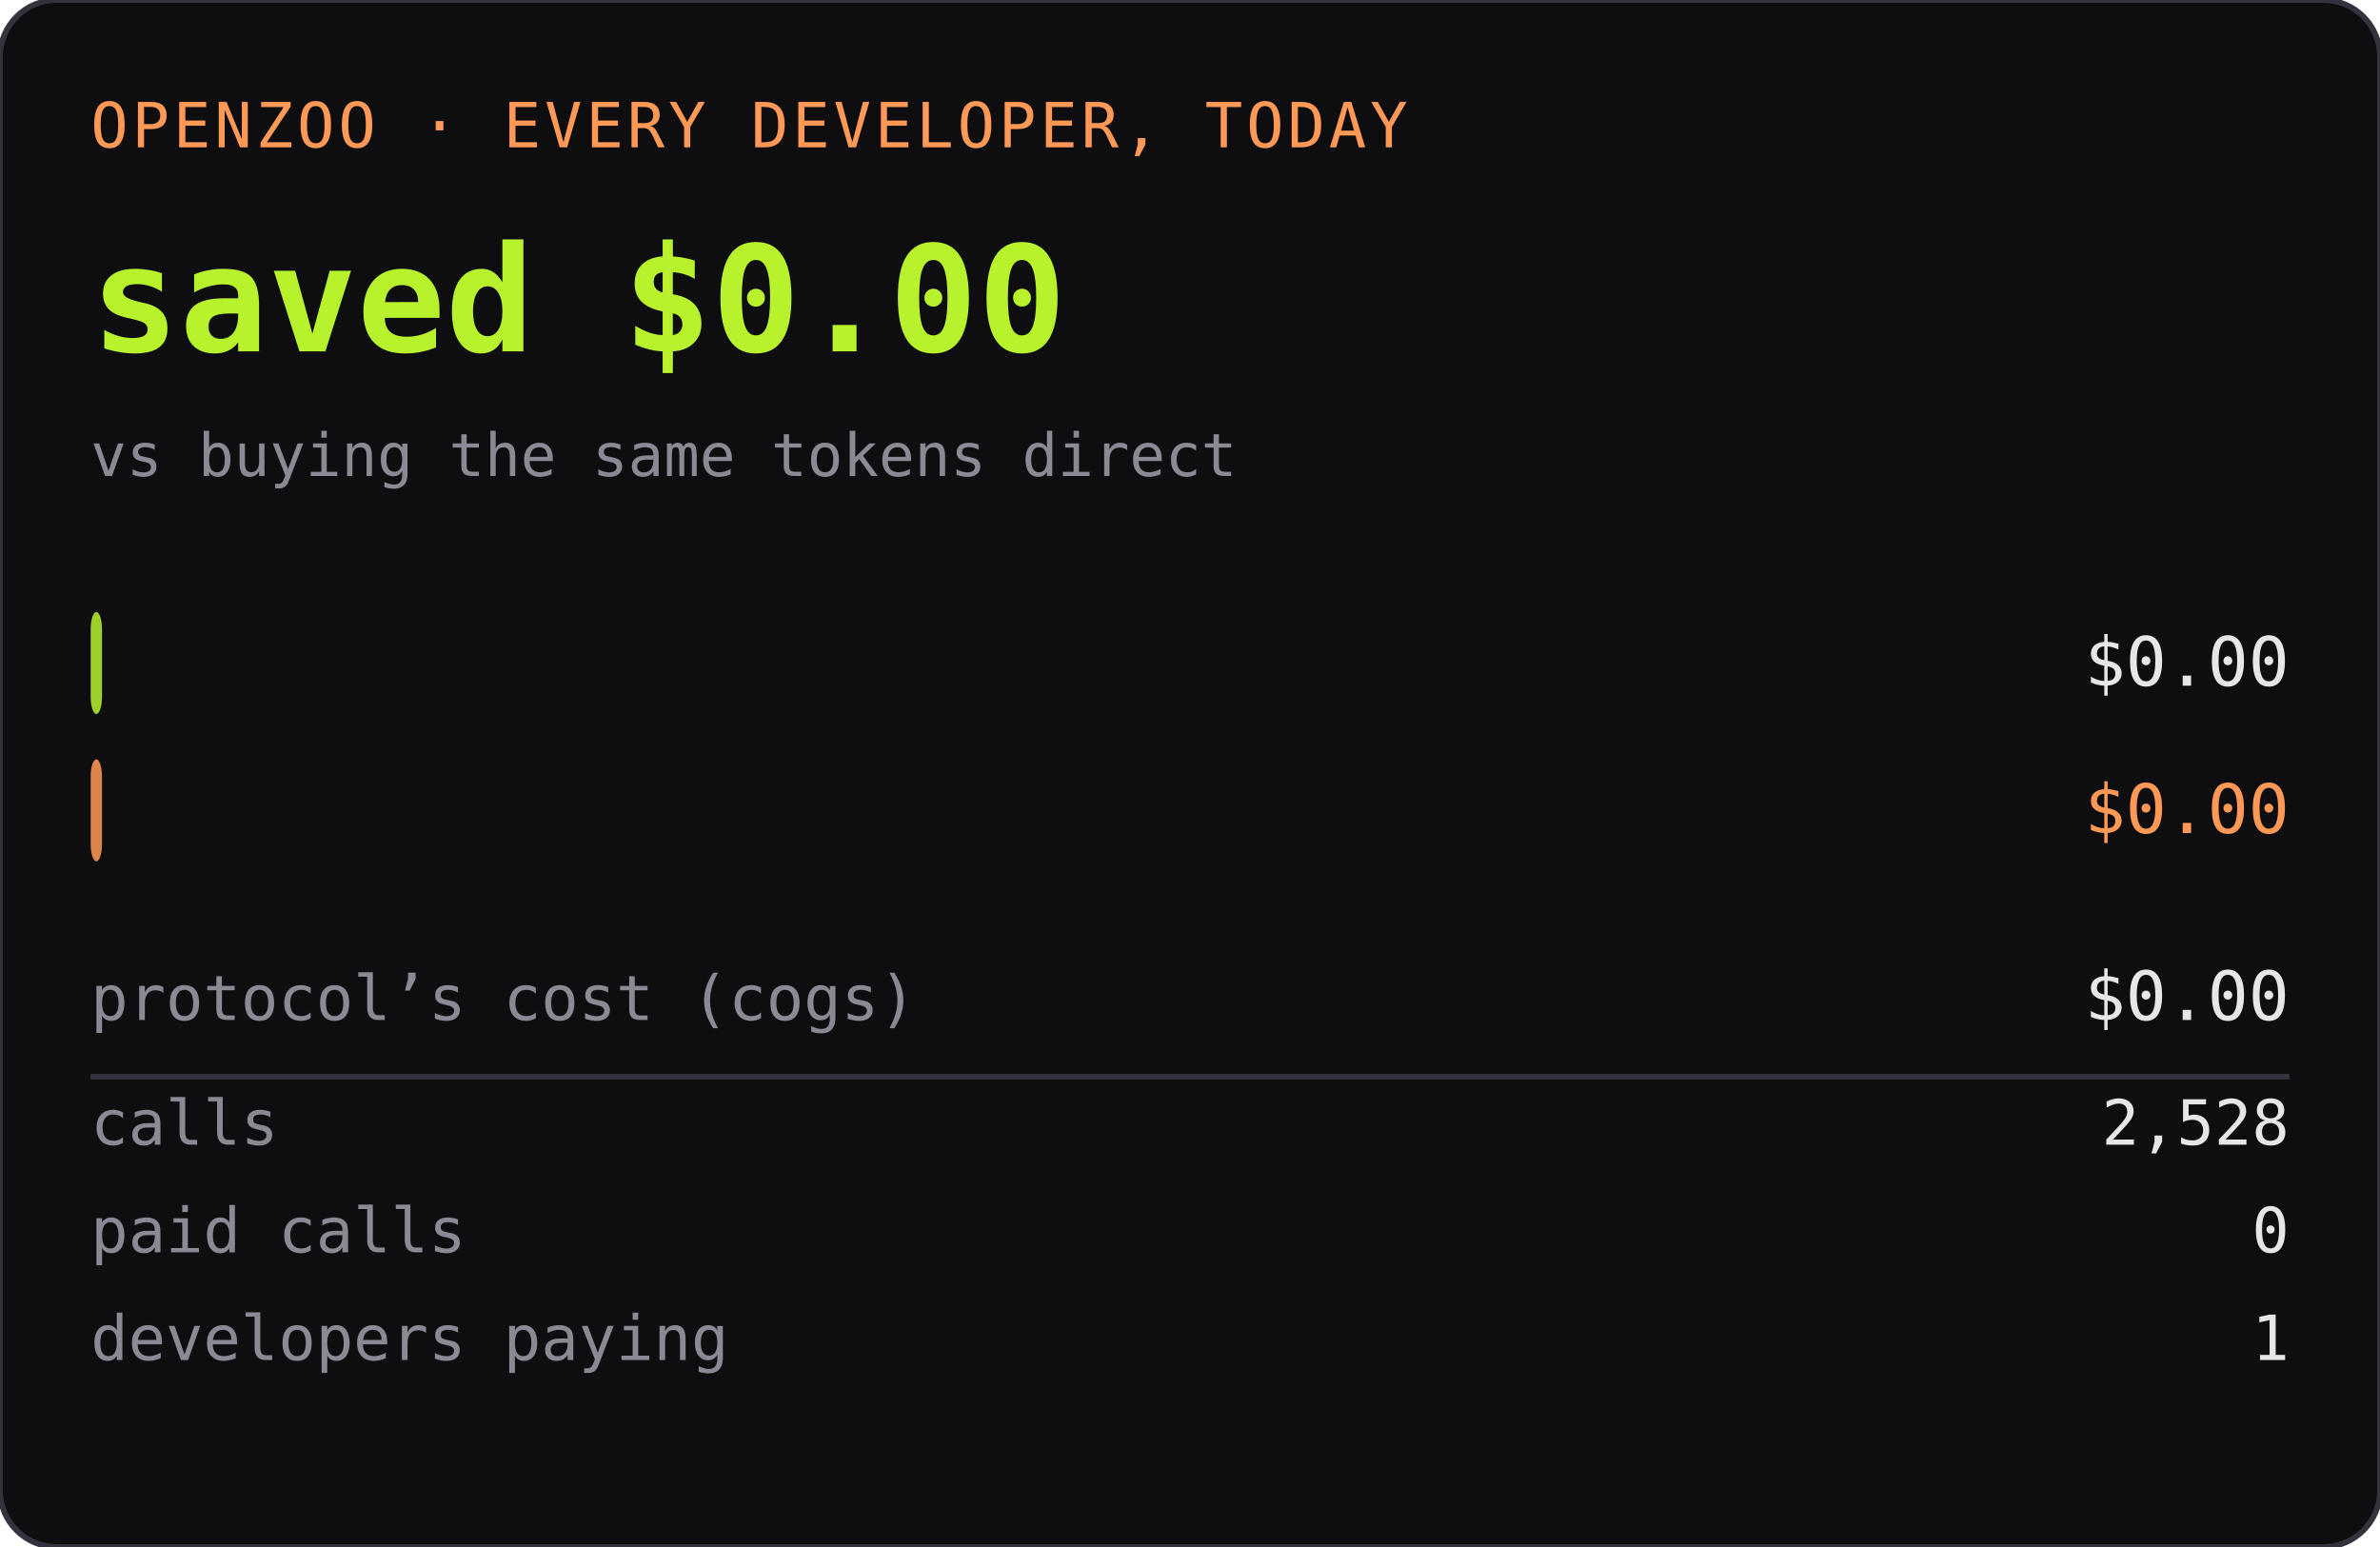
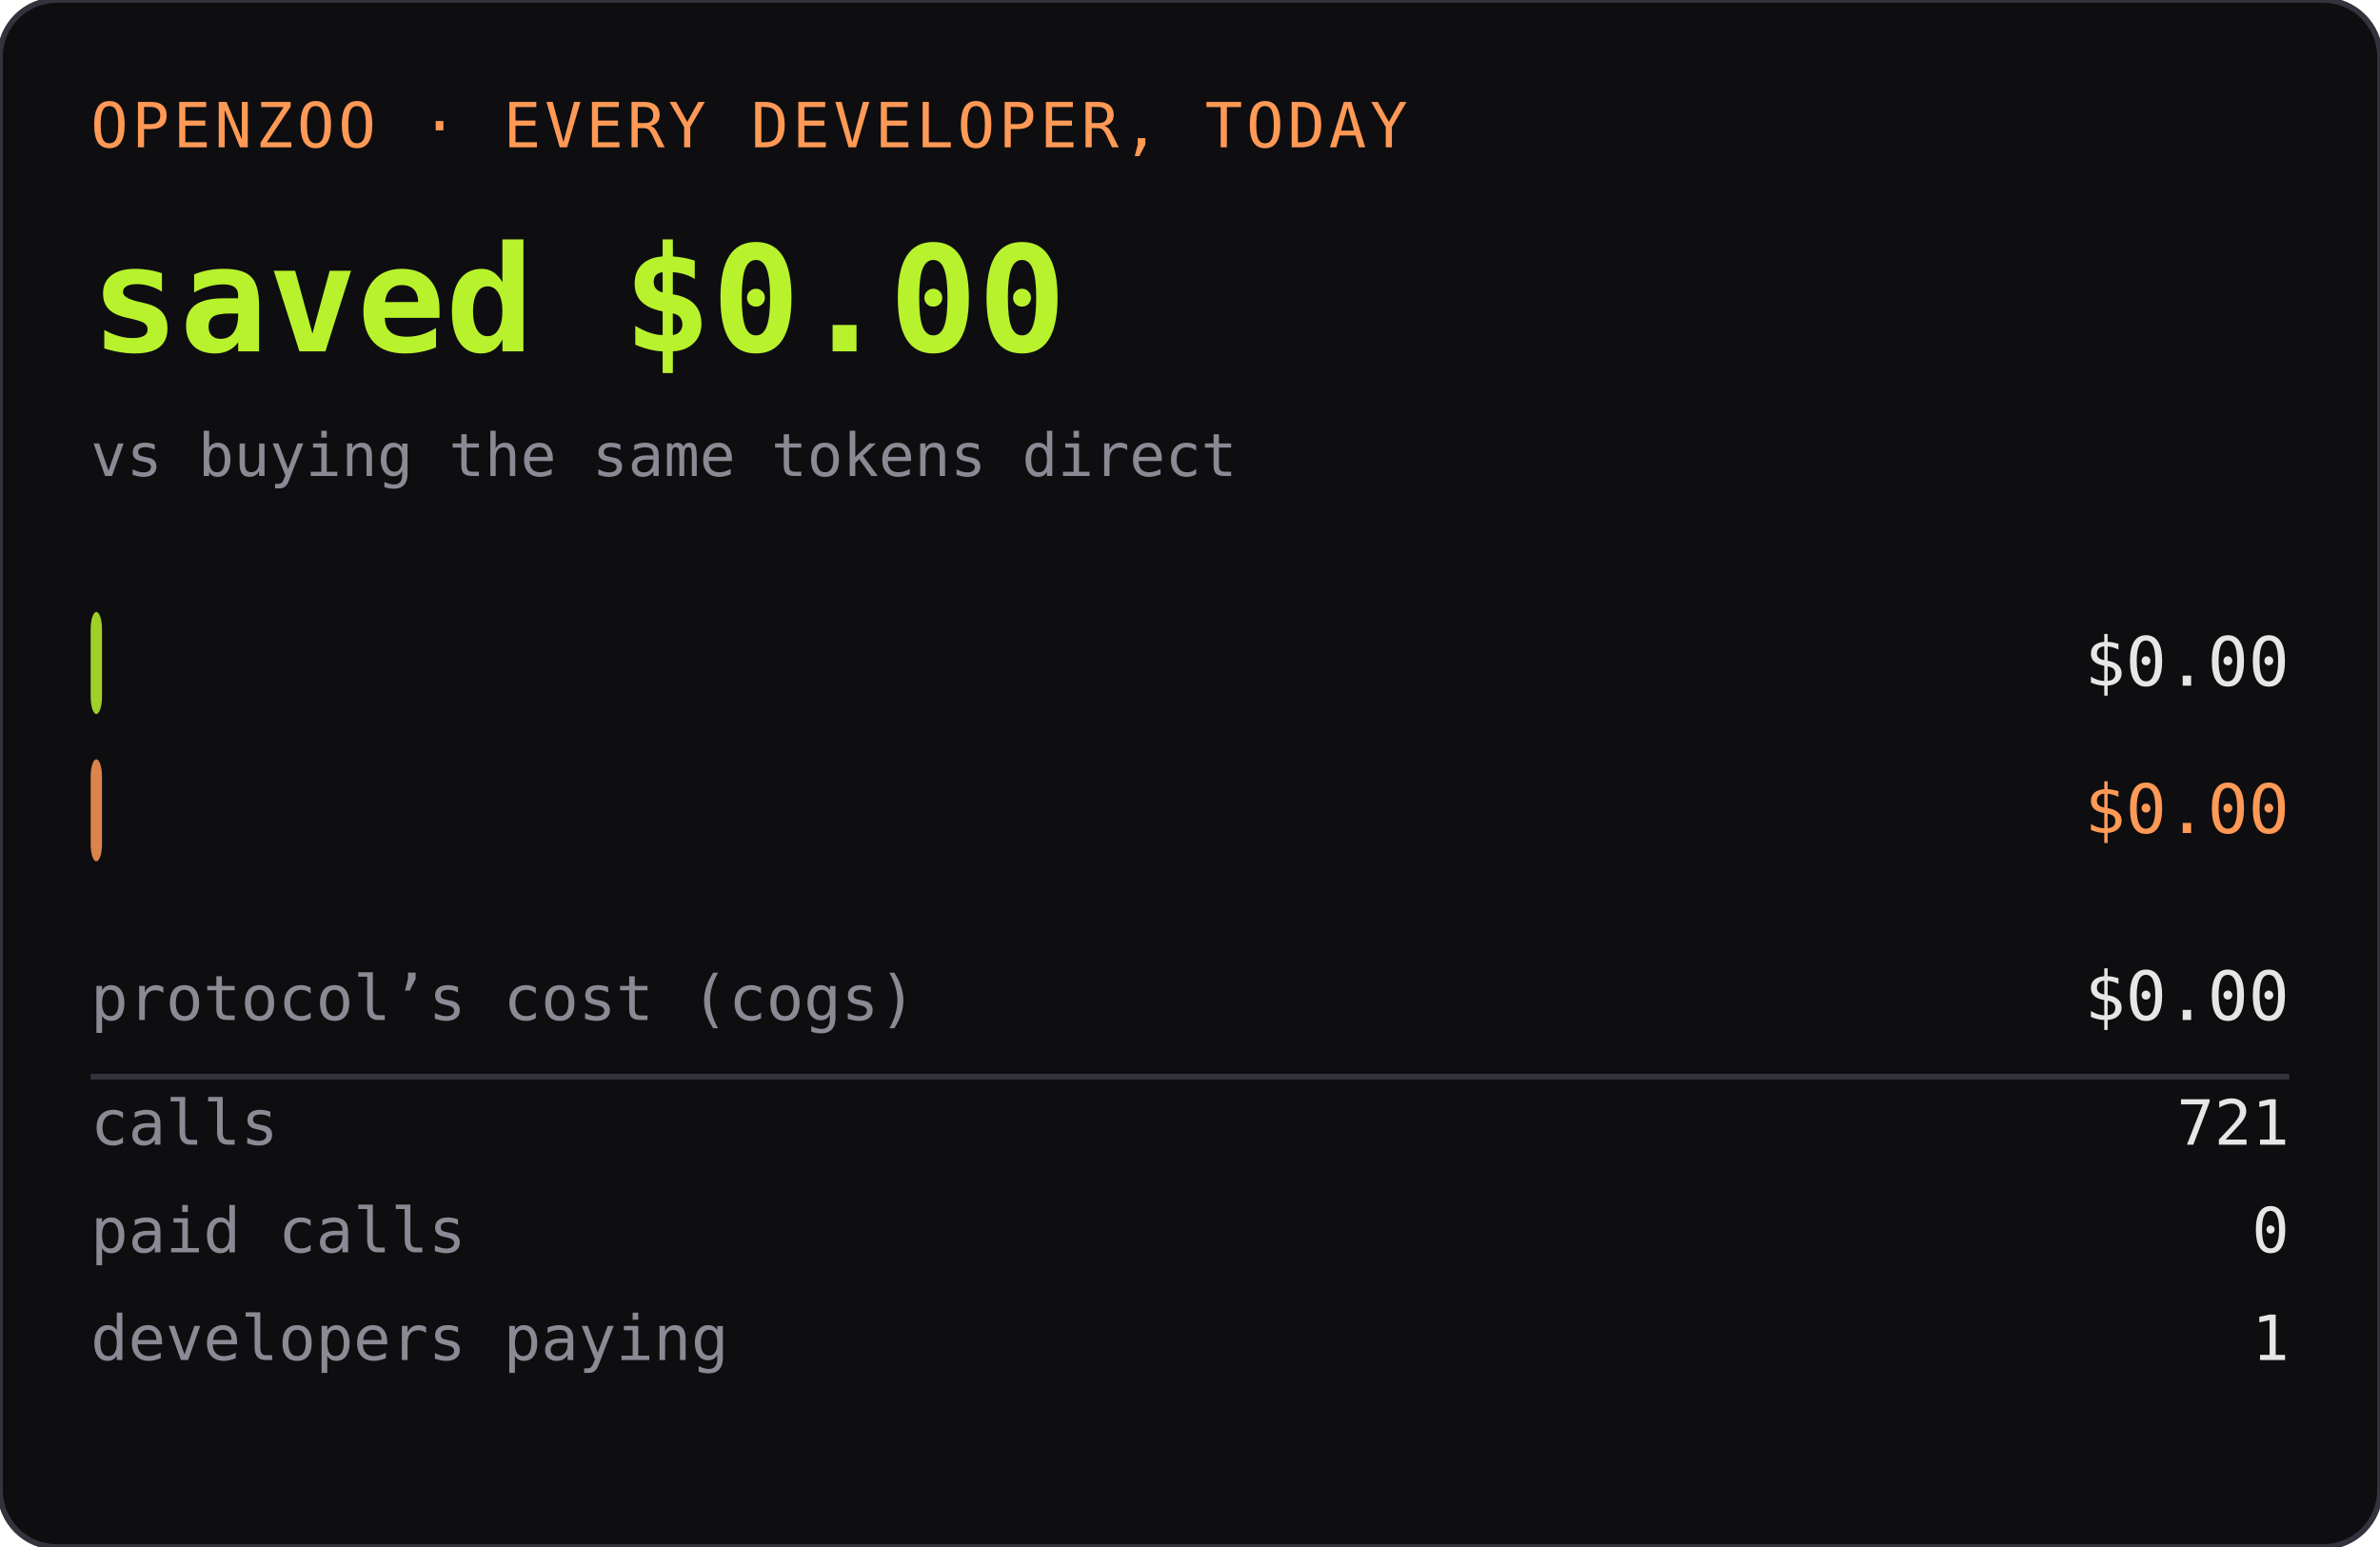
<svg xmlns="http://www.w3.org/2000/svg" width="420" height="273" role="img" aria-label="OPENZOO · EVERY DEVELOPER, TODAY">
  <rect width="420" height="273" rx="10" fill="#0e0e11" />
  <rect width="420" height="273" rx="10" fill="none" stroke="#33333d" />
  <text x="16" y="26" font-family="ui-monospace,SFMono-Regular,Menlo,monospace" font-size="11" fill="#ff9955" letter-spacing="0.06em">OPENZOO · EVERY DEVELOPER, TODAY</text>
  <text x="16" y="62" font-family="ui-monospace,SFMono-Regular,Menlo,monospace" font-size="26" font-weight="600" fill="#b8f22d">saved $0.00</text>
  <text x="404" y="62" text-anchor="end" font-family="ui-monospace,SFMono-Regular,Menlo,monospace" font-size="26" font-weight="600" fill="#b8f22d" />
  <text x="16" y="84" font-family="ui-monospace,SFMono-Regular,Menlo,monospace" font-size="10.5" fill="#8a8a95">vs buying the same tokens direct</text>
  <rect x="16" y="108" width="2" height="18" rx="3" fill="#b8f22d" opacity="0.85" />
  <text x="22" y="121" font-family="ui-monospace,SFMono-Regular,Menlo,monospace" font-size="11" fill="#0e0e11" font-weight="600">dev spent</text>
  <text x="404" y="121" text-anchor="end" font-family="ui-monospace,SFMono-Regular,Menlo,monospace" font-size="12" fill="#e6e6e6">$0.00</text>
  <rect x="16" y="134" width="2" height="18" rx="3" fill="#ff9955" opacity="0.85" />
  <text x="22" y="147" font-family="ui-monospace,SFMono-Regular,Menlo,monospace" font-size="11" fill="#0e0e11" font-weight="600">buying direct</text>
  <text x="404" y="147" text-anchor="end" font-family="ui-monospace,SFMono-Regular,Menlo,monospace" font-size="12" fill="#ff9955">$0.00</text>
  <text x="16" y="180" font-family="ui-monospace,SFMono-Regular,Menlo,monospace" font-size="11" fill="#8a8a95">protocol’s cost (cogs)</text>
  <text x="404" y="180" text-anchor="end" font-family="ui-monospace,SFMono-Regular,Menlo,monospace" font-size="12" fill="#e6e6e6">$0.00</text>
  <line x1="16" y1="190" x2="404" y2="190" stroke="#33333d" />
  <text x="16" y="202" font-family="ui-monospace,SFMono-Regular,Menlo,monospace" font-size="11" fill="#8a8a95">calls</text>
-   <text x="404" y="202" text-anchor="end" font-family="ui-monospace,SFMono-Regular,Menlo,monospace" font-size="11" fill="#e6e6e6">2,528</text>
+   <text x="404" y="202" text-anchor="end" font-family="ui-monospace,SFMono-Regular,Menlo,monospace" font-size="11" fill="#e6e6e6">721</text>
  <text x="16" y="221" font-family="ui-monospace,SFMono-Regular,Menlo,monospace" font-size="11" fill="#8a8a95">paid calls</text>
  <text x="404" y="221" text-anchor="end" font-family="ui-monospace,SFMono-Regular,Menlo,monospace" font-size="11" fill="#e6e6e6">0</text>
  <text x="16" y="240" font-family="ui-monospace,SFMono-Regular,Menlo,monospace" font-size="11" fill="#8a8a95">developers paying</text>
  <text x="404" y="240" text-anchor="end" font-family="ui-monospace,SFMono-Regular,Menlo,monospace" font-size="11" fill="#e6e6e6">1</text>
</svg>
